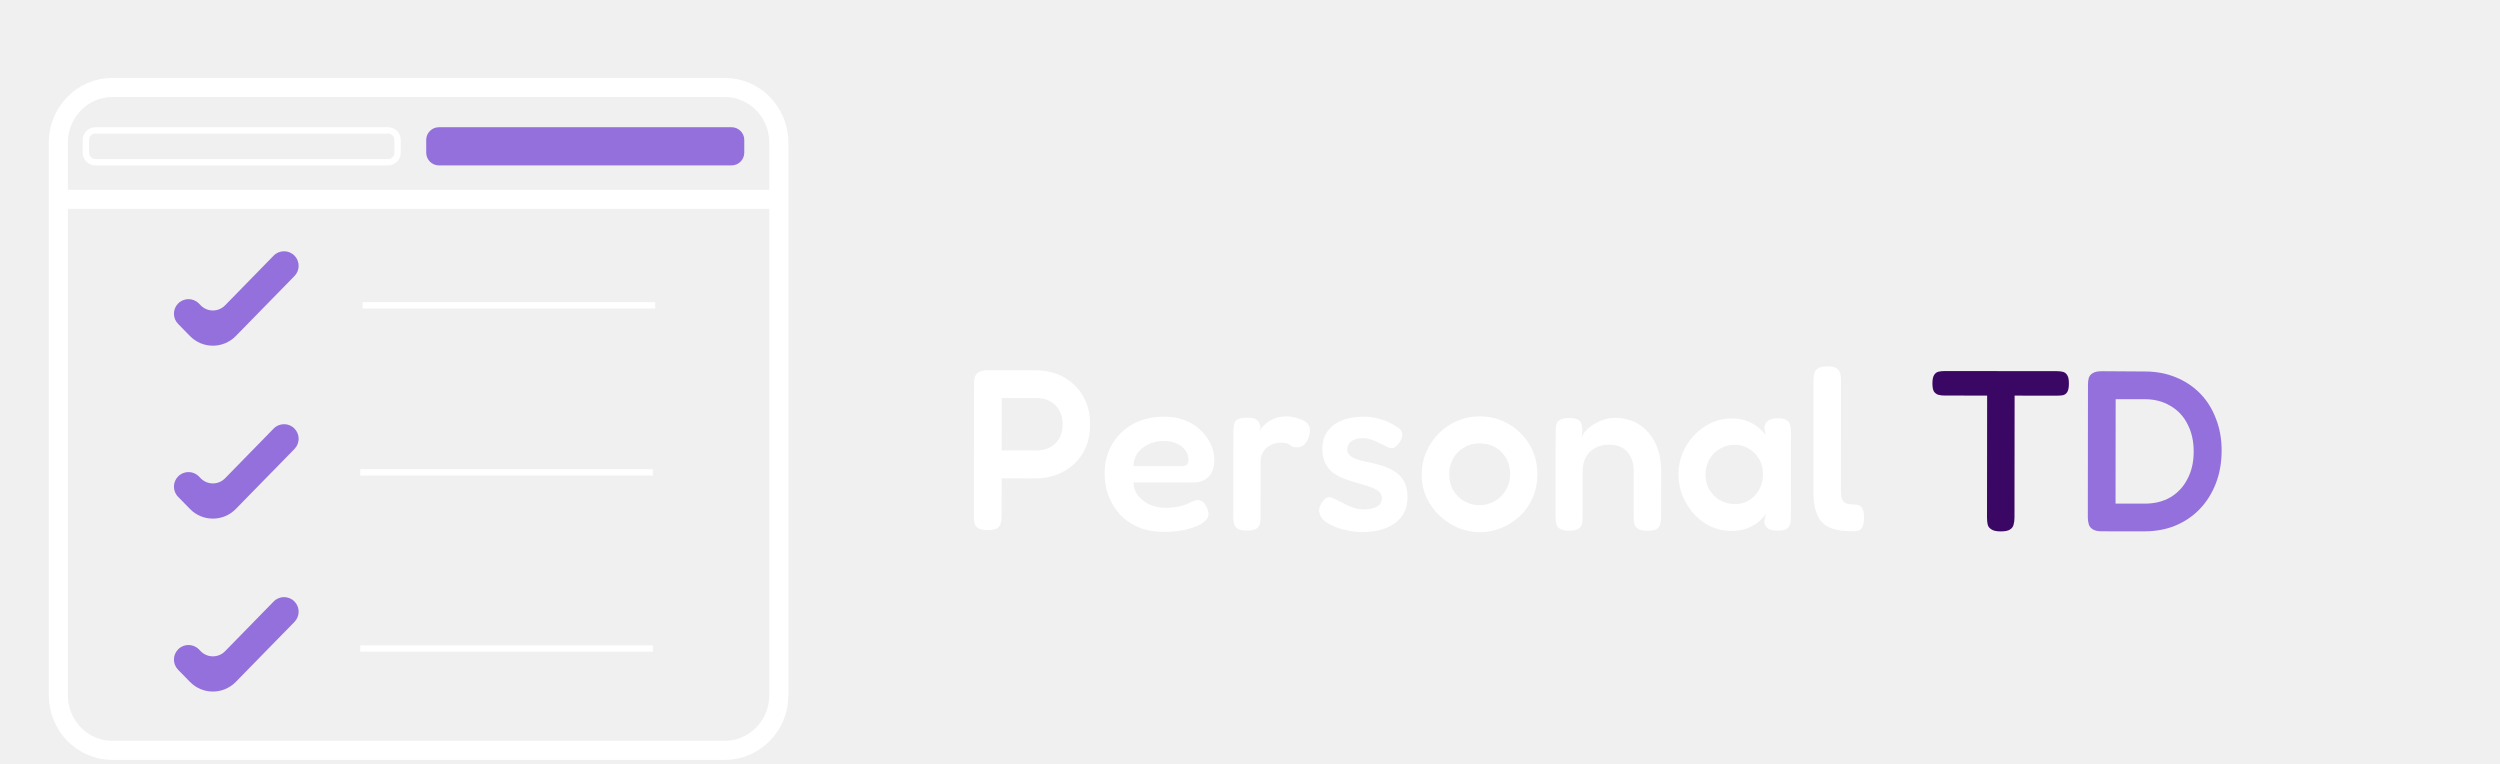
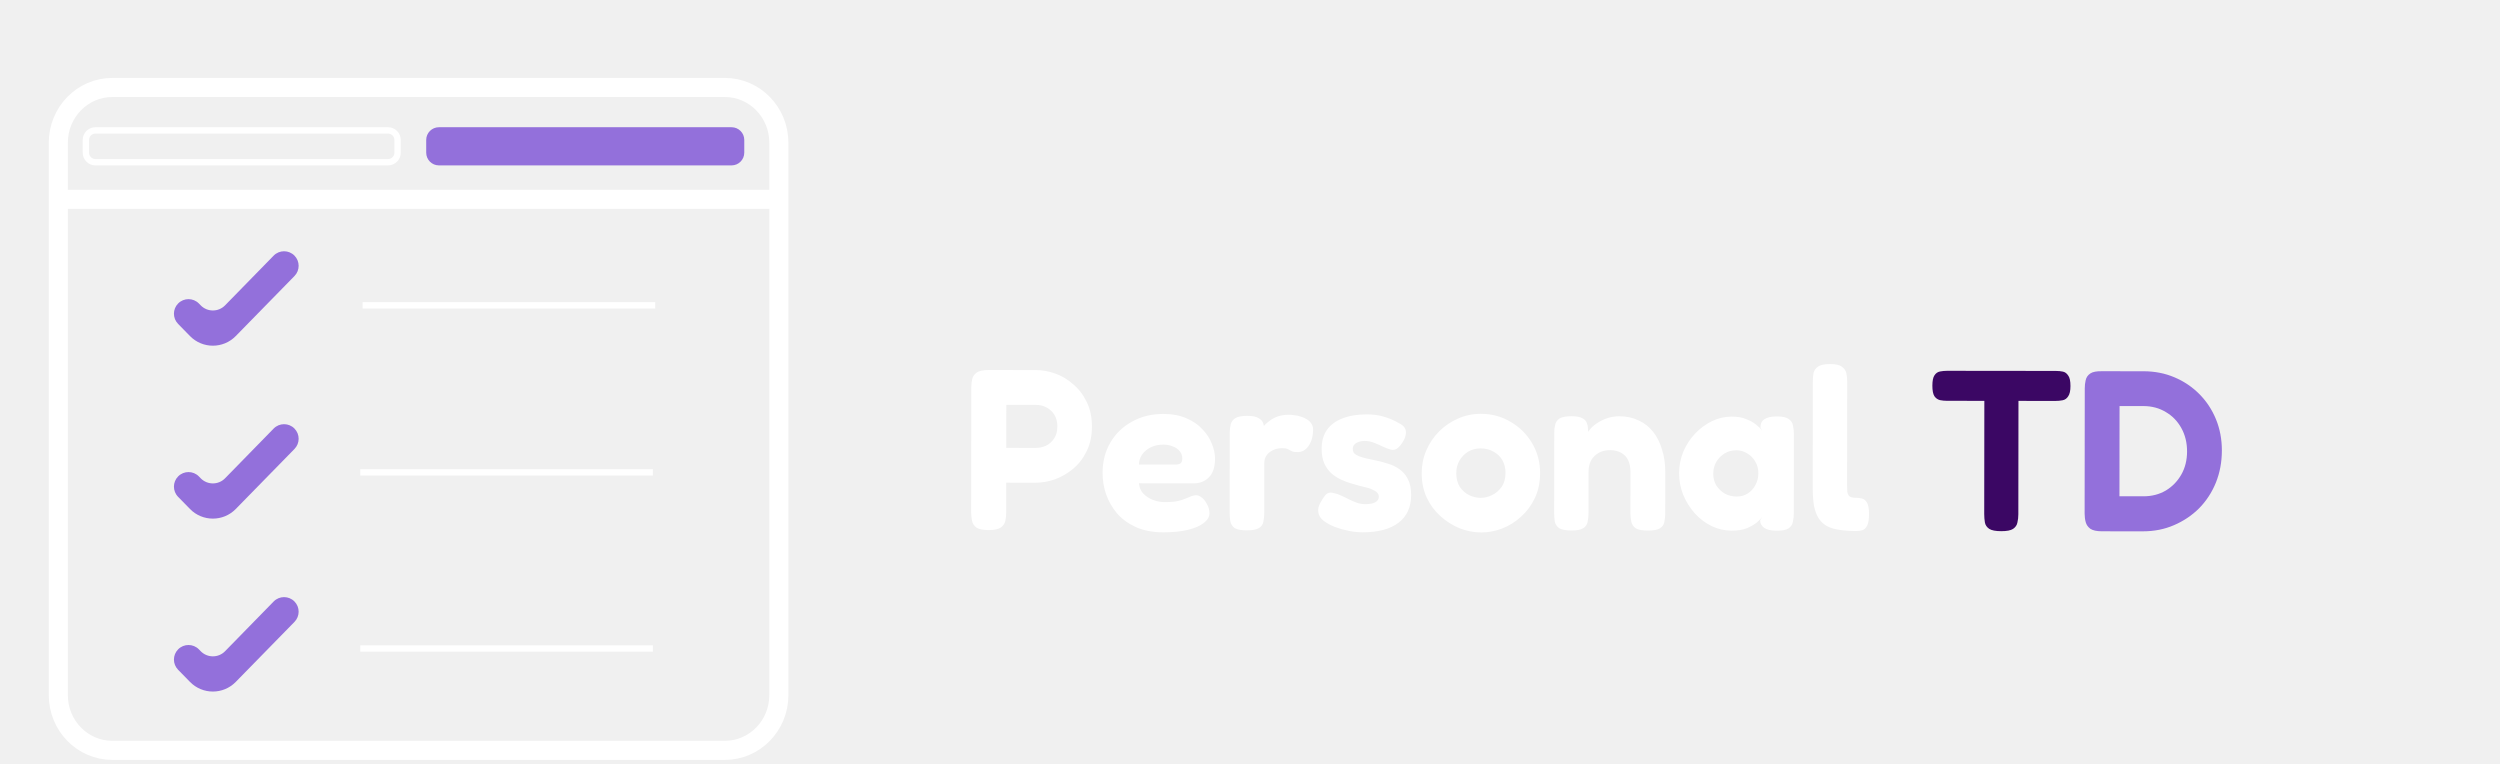
<svg xmlns="http://www.w3.org/2000/svg" width="393" height="120" viewBox="0 0 393 120" fill="none">
-   <path d="M155.254 83.329C154.582 83.328 154.09 83.231 153.779 83.039C153.467 82.847 153.275 82.582 153.204 82.246C153.132 81.886 153.096 81.514 153.097 81.13L153.119 60.358C153.12 59.974 153.156 59.626 153.228 59.314C153.325 58.978 153.529 58.715 153.841 58.523C154.154 58.307 154.646 58.2 155.318 58.201L162.95 58.209C164.006 58.21 165.037 58.391 166.045 58.752C167.053 59.113 167.952 59.654 168.743 60.375C169.558 61.096 170.194 61.985 170.648 63.041C171.127 64.098 171.366 65.334 171.364 66.75C171.363 68.142 171.122 69.366 170.64 70.421C170.183 71.453 169.546 72.328 168.73 73.047C167.913 73.766 167 74.305 165.992 74.664C165.007 75.023 163.975 75.202 162.895 75.201L157.459 75.195L157.453 81.171C157.452 81.555 157.404 81.915 157.308 82.251C157.235 82.587 157.043 82.85 156.731 83.042C156.442 83.234 155.95 83.329 155.254 83.329ZM157.464 70.803L162.936 70.809C163.68 70.81 164.352 70.666 164.952 70.379C165.577 70.068 166.081 69.612 166.466 69.013C166.851 68.389 167.043 67.609 167.044 66.673C167.045 65.833 166.866 65.113 166.507 64.513C166.171 63.888 165.692 63.408 165.068 63.071C164.469 62.735 163.749 62.566 162.909 62.565L157.473 62.559L157.464 70.803ZM182.997 83.611C181.437 83.609 180.069 83.356 178.894 82.85C177.742 82.345 176.771 81.66 175.98 80.795C175.213 79.906 174.626 78.922 174.219 77.841C173.836 76.737 173.646 75.597 173.647 74.421C173.649 72.692 174.046 71.157 174.84 69.814C175.633 68.471 176.726 67.416 178.119 66.649C179.536 65.883 181.156 65.501 182.98 65.503C184.276 65.504 185.416 65.709 186.4 66.118C187.383 66.527 188.199 67.068 188.846 67.741C189.517 68.39 190.021 69.11 190.356 69.903C190.715 70.695 190.894 71.463 190.893 72.207C190.892 73.479 190.579 74.403 189.954 74.978C189.354 75.554 188.597 75.841 187.685 75.84L178.181 75.829C178.204 76.645 178.456 77.354 178.935 77.954C179.438 78.555 180.062 79.023 180.805 79.36C181.573 79.673 182.353 79.83 183.145 79.831C183.745 79.832 184.273 79.796 184.729 79.725C185.209 79.653 185.617 79.57 185.953 79.474C186.289 79.354 186.578 79.234 186.818 79.115C187.082 78.995 187.322 78.887 187.538 78.792C187.754 78.696 187.958 78.636 188.15 78.612C188.414 78.588 188.678 78.649 188.942 78.793C189.206 78.937 189.422 79.19 189.589 79.55C189.733 79.79 189.829 80.018 189.877 80.234C189.948 80.426 189.984 80.618 189.984 80.81C189.983 81.29 189.695 81.746 189.118 82.177C188.542 82.585 187.726 82.92 186.669 83.183C185.637 83.469 184.413 83.612 182.997 83.611ZM178.184 73.273L185.564 73.281C185.972 73.282 186.284 73.222 186.5 73.103C186.716 72.959 186.825 72.671 186.825 72.239C186.826 71.687 186.658 71.195 186.323 70.762C185.987 70.306 185.532 69.957 184.956 69.717C184.38 69.452 183.708 69.319 182.94 69.319C182.052 69.318 181.248 69.497 180.528 69.856C179.807 70.191 179.231 70.659 178.798 71.258C178.39 71.858 178.185 72.529 178.184 73.273ZM195.959 83.409C195.311 83.408 194.831 83.299 194.52 83.083C194.232 82.891 194.052 82.627 193.981 82.291C193.909 81.954 193.873 81.582 193.874 81.174L193.888 67.819C193.889 67.386 193.925 67.014 193.997 66.703C194.07 66.367 194.25 66.115 194.538 65.947C194.85 65.755 195.343 65.66 196.015 65.661C196.663 65.662 197.13 65.746 197.418 65.914C197.73 66.083 197.922 66.299 197.994 66.563C198.089 66.803 198.137 67.043 198.137 67.283L197.848 67.931C197.968 67.739 198.137 67.511 198.353 67.247C198.569 66.96 198.857 66.684 199.218 66.42C199.578 66.133 200.01 65.905 200.515 65.738C201.019 65.546 201.619 65.451 202.315 65.452C202.603 65.452 202.903 65.488 203.215 65.561C203.551 65.609 203.875 65.693 204.186 65.814C204.522 65.91 204.822 66.042 205.086 66.211C205.35 66.379 205.554 66.583 205.697 66.823C205.841 67.039 205.913 67.291 205.913 67.579C205.912 68.347 205.719 68.995 205.334 69.523C204.95 70.05 204.494 70.314 203.966 70.313C203.606 70.313 203.342 70.277 203.174 70.204C203.006 70.132 202.862 70.048 202.742 69.952C202.646 69.856 202.49 69.772 202.274 69.7C202.082 69.627 201.77 69.591 201.338 69.591C200.978 69.59 200.606 69.65 200.222 69.769C199.862 69.889 199.526 70.069 199.214 70.308C198.901 70.548 198.649 70.86 198.457 71.243C198.264 71.603 198.168 72.023 198.167 72.503L198.158 81.251C198.157 81.659 198.121 82.031 198.048 82.367C197.976 82.679 197.784 82.931 197.472 83.122C197.159 83.314 196.655 83.409 195.959 83.409ZM214.018 83.644C213.394 83.644 212.735 83.571 212.039 83.426C211.343 83.305 210.671 83.125 210.023 82.884C209.376 82.619 208.812 82.319 208.332 81.982C207.877 81.622 207.589 81.225 207.47 80.793C207.374 80.553 207.338 80.325 207.362 80.109C207.387 79.869 207.459 79.629 207.579 79.389C207.699 79.126 207.88 78.862 208.12 78.598C208.336 78.334 208.552 78.19 208.768 78.167C209.008 78.119 209.308 78.191 209.668 78.384C209.98 78.504 210.316 78.66 210.676 78.853C211.059 79.045 211.443 79.237 211.827 79.43C212.235 79.622 212.643 79.779 213.05 79.899C213.482 80.02 213.902 80.08 214.31 80.081C215.198 80.082 215.906 79.938 216.435 79.651C216.963 79.34 217.228 78.908 217.228 78.356C217.229 78.044 217.145 77.768 216.977 77.528C216.809 77.287 216.582 77.095 216.294 76.951C216.03 76.782 215.706 76.638 215.322 76.518C214.962 76.373 214.566 76.253 214.135 76.156C213.727 76.036 213.295 75.903 212.839 75.759C212.239 75.59 211.639 75.386 211.04 75.145C210.44 74.904 209.9 74.592 209.421 74.207C208.965 73.823 208.594 73.342 208.306 72.766C208.019 72.19 207.876 71.47 207.877 70.606C207.878 69.526 208.131 68.614 208.636 67.871C209.164 67.103 209.921 66.516 210.905 66.109C211.89 65.702 213.078 65.499 214.47 65.501C214.95 65.501 215.406 65.538 215.838 65.61C216.294 65.683 216.726 65.791 217.134 65.936C217.566 66.056 217.973 66.213 218.357 66.405C218.765 66.597 219.149 66.814 219.508 67.054C220.108 67.391 220.42 67.787 220.443 68.243C220.467 68.675 220.298 69.143 219.938 69.647C219.673 69.982 219.409 70.222 219.145 70.366C218.881 70.486 218.605 70.485 218.317 70.365C217.933 70.172 217.513 69.968 217.058 69.752C216.626 69.511 216.17 69.307 215.69 69.138C215.234 68.97 214.754 68.885 214.25 68.885C213.77 68.884 213.338 68.956 212.954 69.099C212.57 69.243 212.282 69.446 212.09 69.71C211.897 69.974 211.801 70.286 211.801 70.646C211.8 70.982 211.896 71.258 212.088 71.474C212.279 71.69 212.531 71.871 212.843 72.015C213.155 72.159 213.527 72.292 213.959 72.412C214.391 72.509 214.846 72.605 215.326 72.702C215.998 72.846 216.682 73.027 217.378 73.244C218.073 73.461 218.709 73.761 219.285 74.146C219.884 74.531 220.364 75.047 220.723 75.696C221.082 76.32 221.261 77.136 221.26 78.144C221.259 79.896 220.609 81.251 219.312 82.21C218.039 83.169 216.274 83.647 214.018 83.644ZM232.666 83.665C231.514 83.663 230.386 83.446 229.283 83.013C228.203 82.556 227.22 81.919 226.333 81.102C225.47 80.285 224.775 79.324 224.248 78.219C223.745 77.115 223.494 75.903 223.496 74.583C223.497 73.311 223.738 72.123 224.22 71.019C224.701 69.916 225.362 68.945 226.203 68.106C227.044 67.266 228.004 66.62 229.085 66.165C230.189 65.686 231.366 65.447 232.614 65.448C234.294 65.45 235.817 65.86 237.184 66.677C238.551 67.471 239.642 68.552 240.457 69.921C241.271 71.29 241.678 72.838 241.676 74.566C241.674 75.934 241.421 77.182 240.916 78.309C240.41 79.413 239.725 80.372 238.861 81.187C237.996 81.978 237.023 82.589 235.943 83.02C234.886 83.451 233.794 83.666 232.666 83.665ZM232.598 79.416C233.39 79.417 234.147 79.226 234.867 78.843C235.612 78.436 236.212 77.86 236.669 77.117C237.15 76.373 237.391 75.498 237.392 74.49C237.393 73.554 237.178 72.725 236.747 72.005C236.339 71.284 235.776 70.72 235.056 70.311C234.337 69.902 233.509 69.697 232.573 69.696C231.685 69.695 230.881 69.911 230.16 70.342C229.44 70.749 228.863 71.324 228.43 72.068C228.022 72.787 227.817 73.603 227.816 74.515C227.815 75.523 228.042 76.4 228.497 77.144C228.952 77.865 229.54 78.429 230.259 78.838C231.003 79.223 231.782 79.416 232.598 79.416ZM246.62 83.428C245.972 83.427 245.492 83.318 245.18 83.102C244.892 82.91 244.712 82.658 244.641 82.346C244.569 82.009 244.533 81.637 244.534 81.229L244.548 67.765C244.549 67.381 244.585 67.033 244.658 66.722C244.73 66.41 244.922 66.17 245.234 66.002C245.547 65.811 246.027 65.715 246.675 65.716C247.251 65.716 247.683 65.789 247.97 65.933C248.258 66.077 248.45 66.258 248.546 66.474C248.642 66.69 248.689 66.906 248.689 67.122C248.713 67.338 248.737 67.506 248.761 67.626L248.615 68.778C248.76 68.394 249 68.022 249.337 67.663C249.673 67.303 250.081 66.979 250.562 66.692C251.042 66.38 251.558 66.141 252.11 65.974C252.687 65.782 253.275 65.687 253.875 65.688C255.003 65.689 256.011 65.894 256.898 66.303C257.786 66.712 258.541 67.289 259.164 68.033C259.811 68.778 260.302 69.666 260.637 70.699C260.972 71.707 261.139 72.847 261.138 74.119L261.13 81.283C261.129 81.691 261.081 82.063 260.985 82.399C260.912 82.711 260.732 82.963 260.444 83.155C260.156 83.346 259.663 83.442 258.967 83.441C258.295 83.44 257.804 83.332 257.492 83.115C257.18 82.923 256.988 82.671 256.917 82.359C256.845 82.023 256.809 81.651 256.81 81.243L256.818 74.079C256.819 73.215 256.663 72.471 256.352 71.846C256.065 71.222 255.633 70.741 255.058 70.405C254.506 70.068 253.798 69.899 252.934 69.898C252.094 69.898 251.362 70.077 250.738 70.436C250.113 70.771 249.633 71.251 249.296 71.875C248.959 72.498 248.791 73.23 248.79 74.07L248.782 81.27C248.781 81.678 248.745 82.05 248.673 82.386C248.6 82.698 248.408 82.95 248.096 83.141C247.808 83.333 247.316 83.428 246.62 83.428ZM279.4 83.427C278.704 83.427 278.188 83.294 277.852 83.029C277.517 82.765 277.349 82.405 277.35 81.949L277.603 80.761C277.411 81.073 277.086 81.445 276.63 81.876C276.173 82.284 275.573 82.655 274.829 82.99C274.084 83.301 273.184 83.457 272.128 83.455C271 83.454 269.932 83.225 268.925 82.768C267.941 82.287 267.066 81.638 266.299 80.821C265.556 79.98 264.957 79.031 264.502 77.975C264.071 76.895 263.856 75.742 263.858 74.518C263.859 73.342 264.076 72.239 264.509 71.207C264.966 70.151 265.579 69.216 266.348 68.401C267.117 67.586 267.994 66.951 268.978 66.496C269.987 66.017 271.043 65.778 272.147 65.779C273.131 65.78 273.959 65.913 274.631 66.178C275.326 66.443 275.914 66.779 276.394 67.188C276.873 67.573 277.269 67.981 277.58 68.413L277.365 67.369C277.366 66.841 277.534 66.445 277.871 66.181C278.207 65.894 278.735 65.751 279.455 65.751C280.127 65.752 280.607 65.861 280.895 66.077C281.183 66.269 281.362 66.545 281.434 66.905C281.506 67.242 281.541 67.626 281.541 68.058L281.526 81.234C281.526 81.641 281.49 82.013 281.417 82.349C281.345 82.685 281.153 82.949 280.84 83.141C280.552 83.332 280.072 83.428 279.4 83.427ZM272.781 79.244C273.597 79.245 274.329 79.042 274.977 78.634C275.626 78.227 276.142 77.676 276.527 76.98C276.936 76.26 277.141 75.469 277.142 74.605C277.143 73.669 276.94 72.853 276.532 72.156C276.125 71.46 275.586 70.919 274.914 70.534C274.266 70.126 273.535 69.921 272.719 69.92C271.831 69.919 271.038 70.134 270.342 70.565C269.646 70.973 269.093 71.536 268.684 72.256C268.299 72.951 268.107 73.743 268.106 74.631C268.105 75.495 268.308 76.275 268.715 76.972C269.122 77.668 269.674 78.221 270.369 78.629C271.089 79.038 271.893 79.243 272.781 79.244ZM291.328 83.512C290.44 83.511 289.648 83.45 288.952 83.33C288.28 83.209 287.693 83.004 287.189 82.716C286.709 82.427 286.314 82.043 286.002 81.562C285.691 81.058 285.451 80.446 285.284 79.726C285.141 79.005 285.07 78.141 285.071 77.133L285.09 59.781C285.09 59.373 285.127 59.013 285.199 58.702C285.295 58.366 285.488 58.102 285.776 57.91C286.088 57.694 286.58 57.587 287.252 57.588C287.924 57.588 288.404 57.685 288.692 57.877C289.004 58.07 289.195 58.334 289.267 58.67C289.363 58.982 289.41 59.342 289.41 59.75L289.391 76.958C289.391 77.414 289.414 77.798 289.462 78.11C289.534 78.398 289.641 78.638 289.785 78.831C289.953 78.999 290.157 79.119 290.397 79.191C290.661 79.263 290.973 79.3 291.333 79.3C291.645 79.3 291.921 79.337 292.161 79.409C292.424 79.481 292.628 79.662 292.772 79.95C292.94 80.238 293.023 80.706 293.022 81.354C293.022 82.026 292.937 82.518 292.769 82.83C292.624 83.141 292.42 83.333 292.156 83.405C291.892 83.477 291.616 83.513 291.328 83.512Z" fill="white" />
-   <path d="M323.362 58.347C323.722 58.347 324.034 58.384 324.298 58.456C324.585 58.528 324.813 58.708 324.981 58.997C325.149 59.261 325.232 59.693 325.232 60.293C325.231 60.893 325.146 61.337 324.978 61.625C324.81 61.888 324.582 62.056 324.294 62.128C324.005 62.176 323.681 62.199 323.321 62.199L316.697 62.192L316.677 81.38C316.676 81.788 316.628 82.16 316.531 82.496C316.459 82.807 316.267 83.059 315.955 83.251C315.666 83.442 315.174 83.538 314.478 83.537C313.83 83.537 313.35 83.428 313.039 83.212C312.727 83.019 312.535 82.767 312.463 82.455C312.392 82.119 312.356 81.747 312.357 81.339L312.377 62.187L305.681 62.18C305.345 62.179 305.033 62.143 304.746 62.071C304.458 61.998 304.218 61.83 304.026 61.566C303.858 61.302 303.775 60.87 303.776 60.27C303.776 59.67 303.861 59.238 304.029 58.974C304.197 58.686 304.425 58.506 304.714 58.435C305.026 58.363 305.35 58.327 305.686 58.328L323.362 58.347Z" fill="#3B0764" />
-   <path d="M330.363 83.519C329.739 83.518 329.271 83.409 328.96 83.193C328.648 83.001 328.444 82.736 328.349 82.4C328.253 82.064 328.205 81.704 328.206 81.32L328.228 60.512C328.229 60.128 328.265 59.78 328.337 59.468C328.434 59.132 328.638 58.869 328.95 58.677C329.262 58.461 329.755 58.354 330.427 58.355L337.195 58.398C338.947 58.4 340.554 58.702 342.018 59.303C343.505 59.905 344.788 60.758 345.867 61.863C346.946 62.968 347.772 64.289 348.347 65.826C348.945 67.339 349.243 69.007 349.241 70.831C349.239 72.703 348.937 74.419 348.336 75.978C347.734 77.537 346.892 78.88 345.811 80.007C344.73 81.134 343.445 82.009 341.956 82.631C340.492 83.23 338.859 83.528 337.059 83.526L330.363 83.519ZM332.564 79.165L337.172 79.17C338.708 79.171 340.052 78.837 341.205 78.166C342.358 77.472 343.247 76.512 343.872 75.289C344.522 74.066 344.847 72.638 344.849 71.006C344.851 69.35 344.528 67.91 343.882 66.685C343.259 65.436 342.36 64.475 341.185 63.802C340.033 63.105 338.69 62.755 337.154 62.754L332.582 62.749L332.564 79.165Z" fill="#9370DB" />
+   <path d="M155.398 83.329C154.51 83.328 153.875 83.195 153.491 82.931C153.131 82.666 152.903 82.318 152.808 81.886C152.712 81.454 152.665 81.01 152.665 80.554L152.687 60.898C152.687 60.442 152.736 60.01 152.832 59.602C152.929 59.17 153.169 58.822 153.553 58.559C153.938 58.295 154.574 58.164 155.462 58.165L162.842 58.173C163.85 58.174 164.857 58.355 165.865 58.716C166.897 59.077 167.844 59.642 168.707 60.411C169.594 61.156 170.301 62.081 170.828 63.185C171.379 64.29 171.654 65.586 171.652 67.074C171.65 68.538 171.373 69.822 170.82 70.925C170.291 72.029 169.582 72.952 168.693 73.695C167.828 74.414 166.879 74.965 165.847 75.348C164.815 75.707 163.794 75.886 162.786 75.885L158.178 75.88L158.173 80.596C158.173 81.052 158.124 81.496 158.028 81.928C157.931 82.335 157.691 82.671 157.307 82.935C156.923 83.198 156.286 83.33 155.398 83.329ZM158.184 70.408L162.828 70.413C163.356 70.413 163.872 70.306 164.377 70.091C164.905 69.851 165.337 69.48 165.674 68.976C166.034 68.472 166.215 67.825 166.216 67.032C166.217 66.361 166.073 65.772 165.786 65.268C165.499 64.764 165.091 64.367 164.563 64.079C164.06 63.79 163.472 63.645 162.8 63.645L158.192 63.64L158.184 70.408ZM182.89 83.683C181.21 83.681 179.759 83.403 178.535 82.85C177.336 82.296 176.353 81.576 175.586 80.687C174.819 79.774 174.244 78.765 173.861 77.661C173.502 76.556 173.323 75.452 173.325 74.348C173.327 72.548 173.736 70.953 174.554 69.561C175.371 68.17 176.5 67.08 177.941 66.289C179.382 65.475 181.039 65.069 182.911 65.071C184.303 65.072 185.502 65.301 186.51 65.758C187.541 66.192 188.381 66.769 189.028 67.489C189.699 68.186 190.19 68.942 190.502 69.759C190.837 70.575 191.004 71.355 191.003 72.099C191.002 73.419 190.677 74.403 190.028 75.05C189.403 75.674 188.599 75.985 187.615 75.984L179.047 75.974C179.094 76.598 179.31 77.127 179.693 77.559C180.101 77.992 180.604 78.328 181.204 78.569C181.804 78.809 182.44 78.93 183.112 78.931C183.688 78.931 184.192 78.908 184.624 78.86C185.056 78.789 185.428 78.705 185.74 78.61C186.052 78.49 186.34 78.382 186.604 78.287C186.868 78.167 187.097 78.071 187.289 77.999C187.505 77.928 187.709 77.88 187.901 77.856C188.261 77.832 188.585 77.941 188.872 78.181C189.184 78.397 189.46 78.734 189.699 79.19C189.867 79.454 189.975 79.706 190.023 79.946C190.094 80.186 190.13 80.426 190.13 80.666C190.129 81.242 189.829 81.758 189.228 82.213C188.652 82.669 187.823 83.028 186.743 83.291C185.687 83.554 184.402 83.684 182.89 83.683ZM179.05 73.022L184.738 73.029C185.122 73.029 185.398 72.969 185.566 72.849C185.758 72.706 185.855 72.442 185.855 72.058C185.856 71.626 185.724 71.254 185.46 70.941C185.197 70.605 184.837 70.353 184.381 70.184C183.949 69.992 183.445 69.895 182.869 69.894C182.125 69.894 181.465 70.037 180.889 70.324C180.313 70.612 179.856 70.995 179.52 71.475C179.207 71.955 179.051 72.47 179.05 73.022ZM195.999 83.373C195.111 83.372 194.475 83.251 194.091 83.011C193.731 82.746 193.504 82.398 193.408 81.966C193.337 81.534 193.301 81.09 193.302 80.634L193.315 68.07C193.316 67.59 193.364 67.146 193.461 66.738C193.557 66.33 193.786 66.006 194.146 65.767C194.53 65.503 195.166 65.372 196.054 65.373C196.894 65.374 197.494 65.494 197.854 65.735C198.238 65.951 198.477 66.215 198.573 66.528C198.669 66.816 198.716 67.068 198.716 67.284L198.284 67.499C198.332 67.403 198.452 67.235 198.645 66.996C198.861 66.732 199.149 66.468 199.509 66.205C199.87 65.917 200.302 65.677 200.806 65.486C201.334 65.294 201.934 65.199 202.606 65.2C202.87 65.2 203.158 65.225 203.47 65.273C203.806 65.297 204.142 65.37 204.478 65.49C204.838 65.586 205.162 65.731 205.45 65.923C205.737 66.091 205.965 66.308 206.133 66.572C206.325 66.836 206.42 67.16 206.42 67.544C206.419 68.528 206.19 69.368 205.733 70.063C205.276 70.735 204.7 71.07 204.004 71.069C203.596 71.069 203.308 71.033 203.14 70.96C202.972 70.888 202.828 70.816 202.708 70.744C202.613 70.672 202.493 70.612 202.349 70.564C202.205 70.492 201.941 70.455 201.557 70.455C201.197 70.454 200.849 70.502 200.513 70.598C200.201 70.693 199.9 70.849 199.612 71.065C199.348 71.256 199.132 71.508 198.963 71.82C198.819 72.108 198.747 72.432 198.746 72.792L198.738 80.712C198.737 81.168 198.689 81.612 198.592 82.044C198.52 82.451 198.291 82.775 197.907 83.015C197.523 83.254 196.887 83.374 195.999 83.373ZM214.192 83.68C213.544 83.68 212.837 83.607 212.069 83.462C211.325 83.317 210.593 83.113 209.873 82.848C209.154 82.559 208.554 82.234 208.074 81.874C207.595 81.489 207.319 81.057 207.248 80.577C207.2 80.337 207.2 80.085 207.249 79.821C207.321 79.533 207.441 79.245 207.61 78.957C207.778 78.645 207.982 78.322 208.223 77.986C208.415 77.722 208.631 77.555 208.871 77.483C209.111 77.411 209.387 77.423 209.699 77.52C210.083 77.592 210.467 77.725 210.851 77.917C211.259 78.085 211.654 78.278 212.038 78.494C212.446 78.687 212.866 78.867 213.298 79.035C213.729 79.18 214.173 79.252 214.629 79.253C215.301 79.254 215.817 79.158 216.178 78.967C216.562 78.751 216.754 78.463 216.755 78.103C216.755 77.839 216.671 77.623 216.503 77.455C216.359 77.287 216.144 77.143 215.856 77.022C215.592 76.878 215.28 76.758 214.92 76.661C214.56 76.565 214.164 76.469 213.732 76.372C213.325 76.252 212.905 76.131 212.473 76.011C211.873 75.842 211.297 75.625 210.746 75.361C210.194 75.096 209.69 74.76 209.235 74.351C208.779 73.919 208.42 73.402 208.156 72.802C207.893 72.178 207.762 71.421 207.763 70.534C207.764 69.358 208.041 68.374 208.594 67.582C209.147 66.791 209.951 66.192 211.008 65.785C212.064 65.354 213.349 65.14 214.861 65.141C215.293 65.142 215.725 65.166 216.157 65.215C216.588 65.263 217.008 65.347 217.416 65.468C217.848 65.588 218.268 65.733 218.676 65.901C219.084 66.07 219.491 66.274 219.899 66.515C220.619 66.852 220.99 67.308 221.014 67.884C221.037 68.46 220.832 69.048 220.4 69.647C220.135 70.055 219.859 70.355 219.571 70.546C219.283 70.714 218.983 70.762 218.671 70.689C218.287 70.593 217.867 70.436 217.411 70.22C216.979 70.004 216.512 69.799 216.008 69.606C215.528 69.414 215.048 69.317 214.568 69.317C214.16 69.317 213.812 69.376 213.524 69.496C213.236 69.591 213.02 69.735 212.875 69.927C212.731 70.095 212.659 70.299 212.659 70.539C212.658 70.851 212.742 71.103 212.91 71.295C213.102 71.463 213.354 71.608 213.665 71.728C213.977 71.848 214.337 71.957 214.745 72.053C215.153 72.15 215.597 72.246 216.077 72.343C216.725 72.463 217.384 72.632 218.056 72.849C218.752 73.041 219.376 73.33 219.927 73.715C220.503 74.099 220.958 74.616 221.294 75.264C221.653 75.913 221.832 76.765 221.831 77.821C221.829 79.717 221.167 81.168 219.846 82.175C218.525 83.181 216.64 83.683 214.192 83.68ZM232.841 83.701C231.713 83.7 230.585 83.482 229.457 83.049C228.354 82.592 227.347 81.955 226.436 81.138C225.524 80.321 224.805 79.348 224.279 78.219C223.752 77.067 223.489 75.795 223.491 74.403C223.492 73.107 223.734 71.907 224.215 70.803C224.696 69.676 225.369 68.681 226.234 67.817C227.099 66.954 228.084 66.284 229.188 65.805C230.317 65.302 231.517 65.051 232.789 65.053C234.517 65.055 236.077 65.476 237.468 66.318C238.883 67.135 240.01 68.252 240.848 69.669C241.686 71.086 242.105 72.659 242.103 74.387C242.101 75.851 241.824 77.159 241.271 78.31C240.741 79.437 240.02 80.409 239.107 81.224C238.219 82.039 237.222 82.662 236.117 83.092C235.037 83.499 233.945 83.702 232.841 83.701ZM232.775 78.265C233.351 78.265 233.939 78.122 234.539 77.835C235.139 77.547 235.644 77.116 236.053 76.54C236.461 75.965 236.666 75.233 236.667 74.345C236.668 73.577 236.5 72.905 236.165 72.328C235.83 71.752 235.362 71.307 234.763 70.995C234.187 70.658 233.515 70.489 232.747 70.489C232.027 70.488 231.379 70.655 230.803 70.99C230.25 71.326 229.794 71.793 229.433 72.393C229.096 72.969 228.928 73.629 228.927 74.373C228.926 75.237 229.117 75.969 229.5 76.569C229.908 77.145 230.411 77.578 231.011 77.867C231.611 78.131 232.199 78.264 232.775 78.265ZM247.01 83.392C246.122 83.391 245.487 83.27 245.103 83.03C244.743 82.766 244.516 82.429 244.42 82.021C244.348 81.589 244.313 81.145 244.313 80.689L244.327 68.017C244.328 67.561 244.376 67.141 244.473 66.757C244.569 66.349 244.797 66.026 245.158 65.786C245.542 65.546 246.178 65.427 247.066 65.428C247.834 65.429 248.398 65.538 248.758 65.754C249.117 65.946 249.345 66.187 249.441 66.475C249.561 66.763 249.62 67.039 249.62 67.303C249.62 67.543 249.643 67.711 249.691 67.807L249.475 68.491C249.523 68.131 249.703 67.771 250.016 67.411C250.352 67.028 250.761 66.692 251.241 66.405C251.745 66.093 252.274 65.854 252.826 65.686C253.402 65.519 253.966 65.436 254.518 65.436C255.67 65.438 256.69 65.655 257.577 66.088C258.489 66.496 259.256 67.097 259.879 67.89C260.502 68.683 260.969 69.619 261.28 70.7C261.615 71.756 261.782 72.92 261.78 74.192L261.773 80.744C261.773 81.2 261.724 81.644 261.628 82.076C261.555 82.484 261.327 82.808 260.943 83.047C260.583 83.287 259.958 83.406 259.07 83.405C258.158 83.404 257.511 83.284 257.127 83.043C256.767 82.779 256.54 82.442 256.444 82.034C256.348 81.602 256.301 81.158 256.301 80.702L256.308 74.186C256.309 73.466 256.19 72.854 255.95 72.35C255.711 71.846 255.351 71.461 254.872 71.197C254.392 70.908 253.804 70.763 253.108 70.763C252.412 70.762 251.812 70.905 251.308 71.193C250.803 71.48 250.407 71.876 250.118 72.379C249.854 72.883 249.721 73.483 249.72 74.179L249.713 80.731C249.713 81.187 249.664 81.631 249.568 82.063C249.495 82.471 249.267 82.794 248.883 83.034C248.523 83.274 247.898 83.393 247.01 83.392ZM279.284 83.427C278.396 83.426 277.736 83.269 277.304 82.957C276.896 82.644 276.693 82.26 276.693 81.804L277.054 81.193C276.91 81.433 276.633 81.732 276.225 82.092C275.817 82.427 275.288 82.739 274.64 83.026C273.992 83.289 273.188 83.421 272.228 83.419C271.124 83.418 270.068 83.177 269.06 82.696C268.077 82.215 267.202 81.554 266.435 80.713C265.667 79.848 265.057 78.876 264.602 77.795C264.171 76.715 263.956 75.575 263.957 74.374C263.959 73.198 264.176 72.083 264.609 71.027C265.066 69.948 265.679 69 266.448 68.185C267.241 67.346 268.13 66.687 269.114 66.208C270.099 65.729 271.143 65.49 272.247 65.491C273.135 65.492 273.891 65.625 274.515 65.89C275.138 66.131 275.654 66.419 276.062 66.756C276.493 67.092 276.817 67.416 277.033 67.729L276.745 67.224C276.722 66.648 276.914 66.216 277.323 65.929C277.755 65.617 278.427 65.462 279.339 65.463C280.203 65.464 280.815 65.597 281.175 65.861C281.558 66.126 281.786 66.474 281.858 66.906C281.953 67.338 282.001 67.794 282 68.274L281.987 80.694C281.986 81.15 281.938 81.594 281.841 82.026C281.769 82.458 281.54 82.805 281.156 83.069C280.796 83.309 280.172 83.428 279.284 83.427ZM273.025 78.056C273.649 78.057 274.214 77.902 274.718 77.59C275.246 77.255 275.655 76.811 275.943 76.26C276.256 75.708 276.413 75.096 276.413 74.424C276.414 73.728 276.259 73.116 275.947 72.588C275.636 72.035 275.216 71.603 274.689 71.29C274.161 70.954 273.585 70.785 272.961 70.784C272.265 70.784 271.641 70.951 271.089 71.286C270.56 71.622 270.128 72.065 269.791 72.617C269.479 73.168 269.322 73.792 269.321 74.488C269.321 75.136 269.476 75.736 269.787 76.289C270.123 76.817 270.566 77.25 271.118 77.586C271.694 77.899 272.329 78.055 273.025 78.056ZM291.793 83.477C290.809 83.476 289.933 83.415 289.165 83.294C288.421 83.197 287.773 83.004 287.222 82.716C286.694 82.427 286.262 82.031 285.927 81.526C285.591 81.022 285.34 80.374 285.173 79.582C285.03 78.765 284.959 77.769 284.96 76.593L284.978 59.961C284.979 59.481 285.015 59.037 285.088 58.629C285.184 58.221 285.424 57.886 285.809 57.622C286.193 57.359 286.817 57.227 287.681 57.228C288.545 57.229 289.157 57.362 289.517 57.626C289.9 57.891 290.14 58.227 290.236 58.635C290.331 59.043 290.379 59.487 290.378 59.967L290.36 76.347C290.36 76.731 290.372 77.055 290.395 77.319C290.443 77.559 290.515 77.751 290.611 77.895C290.731 78.04 290.887 78.136 291.078 78.184C291.27 78.232 291.522 78.256 291.834 78.257C292.122 78.257 292.41 78.293 292.698 78.366C293.01 78.438 293.274 78.654 293.49 79.014C293.705 79.375 293.813 79.975 293.812 80.815C293.811 81.679 293.702 82.303 293.486 82.686C293.269 83.07 293.005 83.298 292.693 83.37C292.405 83.441 292.105 83.477 291.793 83.477Z" fill="white" />
+   <path d="M323.176 58.311C323.584 58.311 323.956 58.347 324.292 58.42C324.628 58.492 324.903 58.697 325.119 59.033C325.359 59.345 325.478 59.897 325.477 60.689C325.476 61.433 325.356 61.973 325.115 62.309C324.899 62.645 324.611 62.848 324.251 62.92C323.891 62.991 323.507 63.027 323.099 63.027L317.303 63.02L317.283 80.84C317.283 81.296 317.234 81.728 317.138 82.136C317.065 82.544 316.837 82.88 316.453 83.143C316.093 83.383 315.468 83.502 314.58 83.501C313.716 83.5 313.093 83.38 312.709 83.139C312.325 82.875 312.097 82.539 312.026 82.131C311.954 81.698 311.919 81.254 311.919 80.799L311.939 63.014L306.071 63.008C305.687 63.008 305.315 62.971 304.955 62.899C304.595 62.803 304.307 62.598 304.091 62.286C303.876 61.95 303.768 61.398 303.769 60.63C303.77 59.862 303.879 59.322 304.095 59.01C304.311 58.674 304.6 58.471 304.96 58.399C305.32 58.327 305.692 58.292 306.076 58.292L323.176 58.311Z" fill="#3B0764" />
+   <path d="M330.436 83.519C329.596 83.518 328.984 83.385 328.601 83.121C328.241 82.856 328.001 82.52 327.882 82.112C327.762 81.68 327.703 81.224 327.703 80.744L327.725 61.052C327.725 60.596 327.773 60.164 327.87 59.756C327.966 59.324 328.207 58.976 328.591 58.712C328.975 58.449 329.611 58.33 330.499 58.355L336.979 58.362C338.707 58.364 340.315 58.677 341.802 59.303C343.29 59.928 344.597 60.806 345.724 61.935C346.85 63.064 347.725 64.385 348.347 65.898C348.97 67.411 349.28 69.055 349.278 70.831C349.276 72.631 348.962 74.311 348.336 75.87C347.711 77.405 346.833 78.748 345.704 79.899C344.575 81.026 343.254 81.912 341.741 82.559C340.253 83.205 338.62 83.527 336.844 83.525L330.436 83.519ZM333.178 78.013L336.958 78.018C338.254 78.019 339.418 77.72 340.451 77.121C341.484 76.499 342.301 75.659 342.902 74.604C343.503 73.549 343.804 72.337 343.806 70.969C343.807 69.601 343.509 68.377 342.91 67.296C342.311 66.215 341.496 65.374 340.465 64.773C339.433 64.148 338.258 63.835 336.938 63.834L333.194 63.83L333.178 78.013Z" fill="#9370DB" />
  <path d="M113.941 13.75H17.662C12.97 13.75 9.167 17.638 9.167 22.434V109.274C9.167 114.07 12.97 117.958 17.662 117.958H113.941C118.633 117.958 122.436 114.07 122.436 109.274V22.434C122.436 17.638 118.633 13.75 113.941 13.75Z" stroke="white" stroke-width="3" stroke-linecap="round" stroke-linejoin="round" />
  <path d="M37.058 52.831C35.086 54.847 31.841 54.847 29.869 52.831L27.996 50.916C27.125 50.026 27.125 48.603 27.996 47.714C28.895 46.794 30.374 46.796 31.272 47.716L31.549 48C32.599 49.076 34.329 49.077 35.38 48.002L43.017 40.187C43.916 39.268 45.394 39.268 46.293 40.187C47.164 41.077 47.164 42.5 46.293 43.391L37.058 52.831Z" fill="#9370DB" />
  <path d="M37.058 107.2C35.086 109.216 31.841 109.216 29.869 107.2L27.996 105.285C27.125 104.395 27.125 102.973 27.996 102.083C28.895 101.164 30.374 101.165 31.272 102.085L31.549 102.369C32.599 103.446 34.329 103.447 35.38 102.371L43.017 94.557C43.916 93.638 45.394 93.637 46.293 94.556C47.164 95.446 47.164 96.87 46.293 97.76L37.058 107.2Z" fill="#9370DB" />
  <path d="M37.058 80.016C35.086 82.031 31.841 82.031 29.869 80.016L27.996 78.1C27.125 77.211 27.125 75.788 27.996 74.898C28.895 73.979 30.374 73.98 31.272 74.901L31.549 75.185C32.599 76.261 34.329 76.262 35.38 75.187L43.017 67.372C43.916 66.453 45.394 66.452 46.293 67.371C47.164 68.262 47.164 69.685 46.293 70.575L37.058 80.016Z" fill="#9370DB" />
  <line x1="56.635" y1="74.258" x2="102.635" y2="74.258" stroke="white" />
  <path d="M56.635 101.943H102.635" stroke="white" />
  <path d="M9.062 31.338H122.241" stroke="white" stroke-width="3" />
  <path d="M57 48H103" stroke="white" />
  <rect x="67" y="20" width="50" height="6" rx="2" fill="#9370DB" />
  <rect x="13.5" y="20.5" width="49" height="5" rx="1.5" stroke="white" />
</svg>
